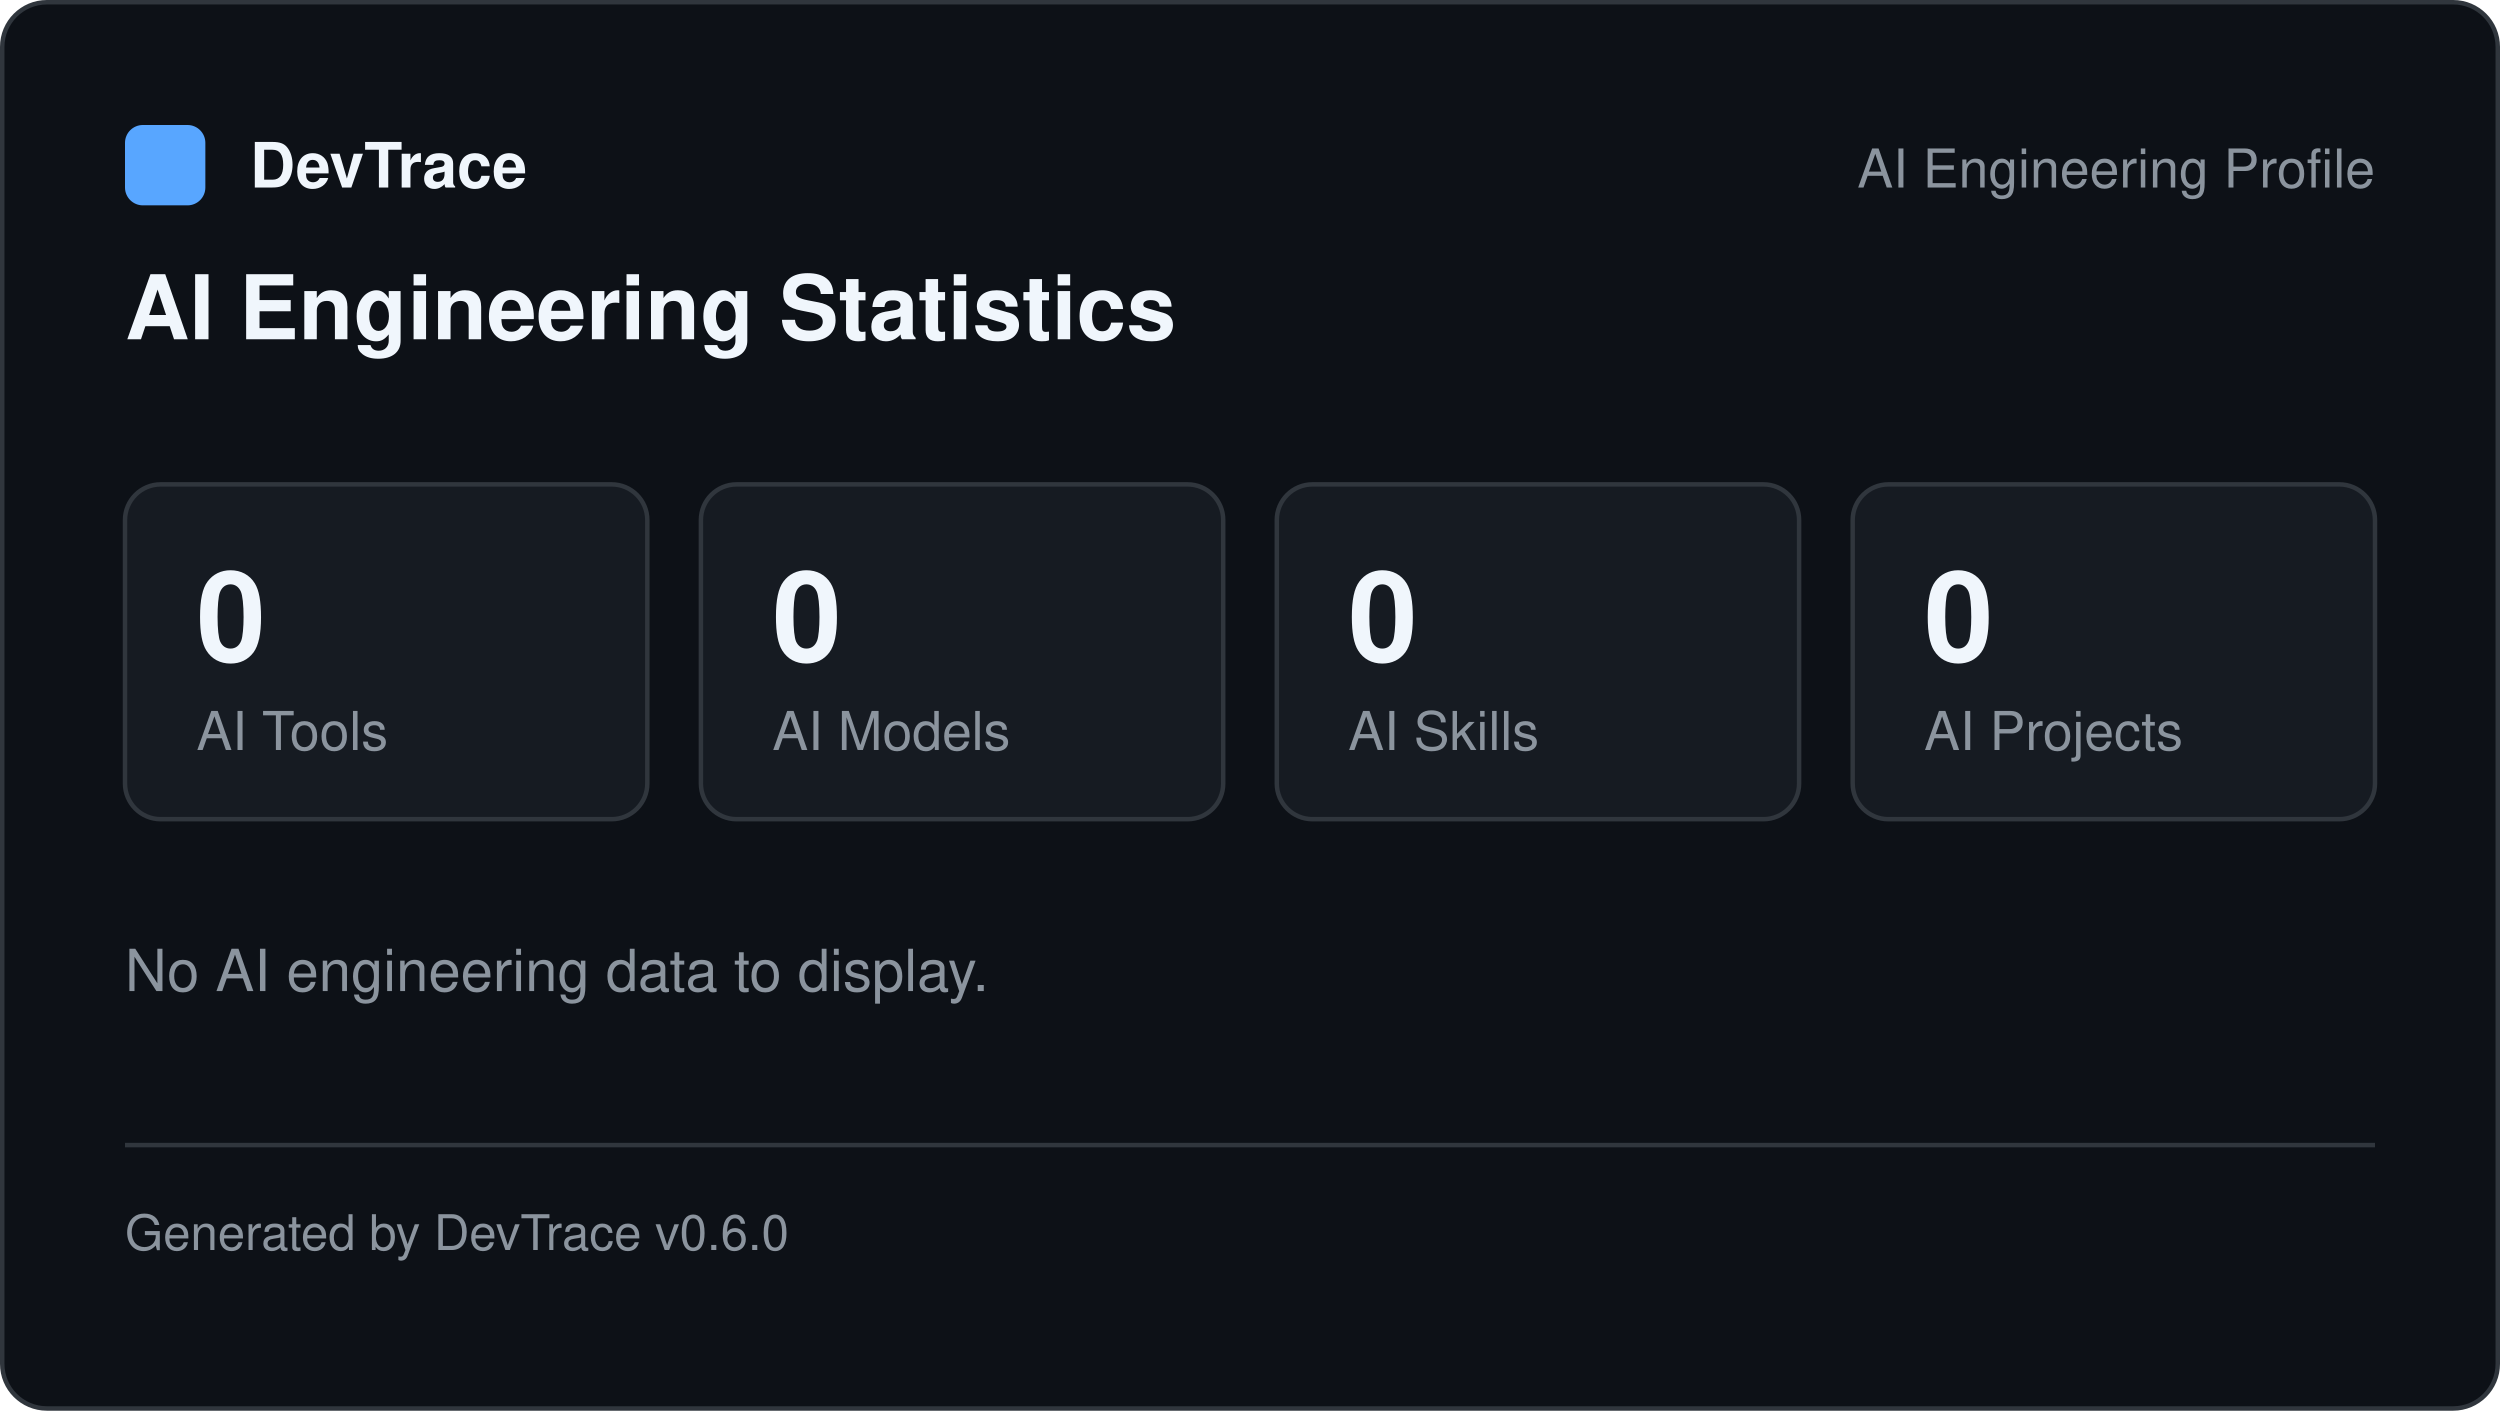
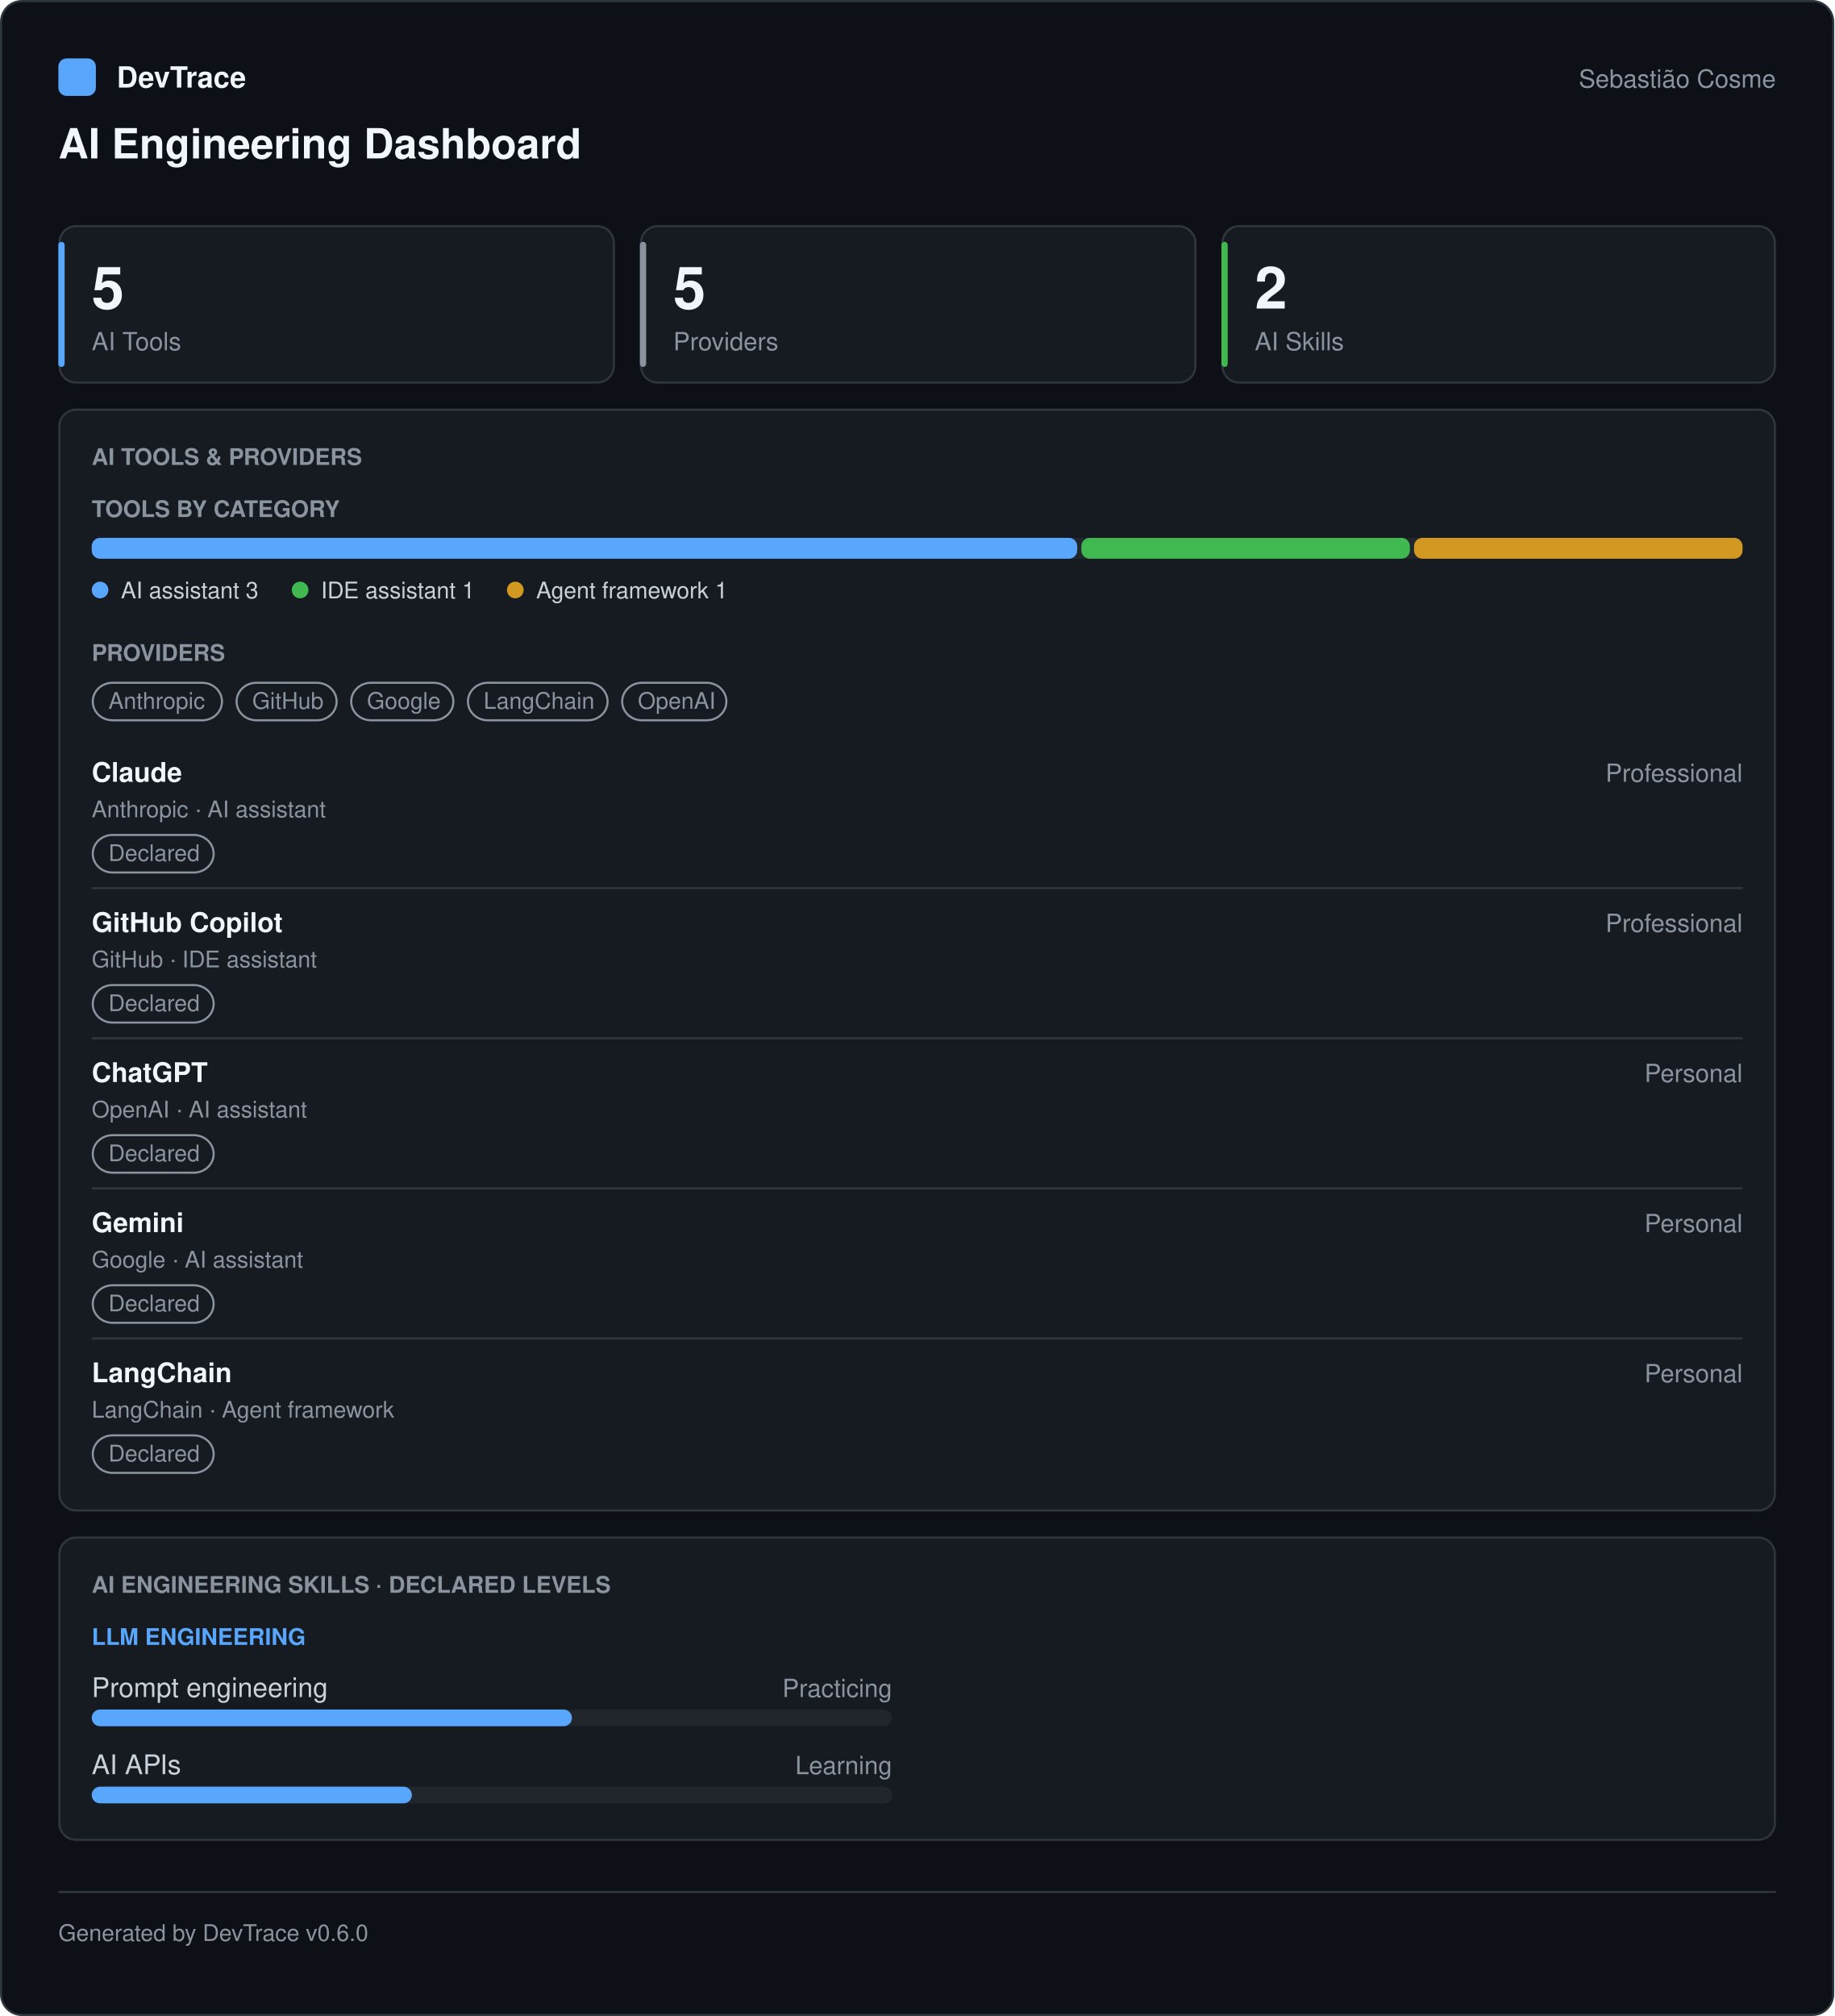
- <svg xmlns="http://www.w3.org/2000/svg" width="560" height="316" viewBox="0 0 560 316" role="img" aria-labelledby="title desc" font-family="-apple-system, 'Segoe UI', Helvetica, Arial, sans-serif">
-   <rect x="0.5" y="0.5" width="559" height="315" rx="10" fill="#0d1117" stroke="#30363d" />
+ <svg xmlns="http://www.w3.org/2000/svg" width="880" height="967" viewBox="0 0 880 967" role="img" aria-labelledby="title desc" font-family="-apple-system, 'Segoe UI', Helvetica, Arial, sans-serif">
+   <rect x="0.5" y="0.5" width="879" height="966" rx="10" fill="#0d1117" stroke="#30363d" />
  <g transform="translate(0 28)">
    <rect x="28" y="0" width="18" height="18" rx="4" fill="#58a6ff" />
    <text x="56" y="14" fill="#f0f6fc" font-size="14" font-weight="600">DevTrace</text>
-     <text x="532" y="14" fill="#8b949e" font-size="12" text-anchor="end">AI Engineering Profile</text>
-     <text x="28" y="48" fill="#f0f6fc" font-size="20" font-weight="700">AI Engineering Statistics</text>
+     <text x="852" y="14" fill="#8b949e" font-size="12" text-anchor="end">Sebastião Cosme</text>
+     <text x="28" y="48" fill="#f0f6fc" font-size="20" font-weight="700">AI Engineering Dashboard</text>
  </g>
  <g transform="translate(0 108)">
-     <rect x="28" y="0.5" width="117" height="75" rx="8" fill="#161b22" stroke="#30363d" />
-     <text x="44" y="40" fill="#f0f6fc" font-size="28" font-weight="700">0</text>
-     <text x="44" y="60" fill="#8b949e" font-size="12">AI Tools</text>
-     <rect x="157" y="0.5" width="117" height="75" rx="8" fill="#161b22" stroke="#30363d" />
-     <text x="173" y="40" fill="#f0f6fc" font-size="28" font-weight="700">0</text>
-     <text x="173" y="60" fill="#8b949e" font-size="12">AI Models</text>
-     <rect x="286" y="0.5" width="117" height="75" rx="8" fill="#161b22" stroke="#30363d" />
-     <text x="302" y="40" fill="#f0f6fc" font-size="28" font-weight="700">0</text>
-     <text x="302" y="60" fill="#8b949e" font-size="12">AI Skills</text>
-     <rect x="415" y="0.5" width="117" height="75" rx="8" fill="#161b22" stroke="#30363d" />
-     <text x="431" y="40" fill="#f0f6fc" font-size="28" font-weight="700">0</text>
-     <text x="431" y="60" fill="#8b949e" font-size="12">AI Projects</text>
+     <g transform="translate(28 0)">
+       <rect x="0.5" y="0.5" width="266" height="75" rx="8" fill="#161b22" stroke="#30363d" />
+       <rect x="0" y="8" width="3" height="60" rx="1.5" fill="#58a6ff" />
+       <text x="16" y="40" fill="#f0f6fc" font-size="28" font-weight="700">5</text>
+       <text x="16" y="60" fill="#8b949e" font-size="12">AI Tools</text>
+       <g transform="translate(279 0)">
+         <rect x="0.5" y="0.5" width="266" height="75" rx="8" fill="#161b22" stroke="#30363d" />
+         <rect x="0" y="8" width="3" height="60" rx="1.5" fill="#8b949e" />
+         <text x="16" y="40" fill="#f0f6fc" font-size="28" font-weight="700">5</text>
+         <text x="16" y="60" fill="#8b949e" font-size="12">Providers</text>
+       </g>
+       <g transform="translate(558 0)">
+         <rect x="0.5" y="0.5" width="265" height="75" rx="8" fill="#161b22" stroke="#30363d" />
+         <rect x="0" y="8" width="3" height="60" rx="1.5" fill="#3fb950" />
+         <text x="16" y="40" fill="#f0f6fc" font-size="28" font-weight="700">2</text>
+         <text x="16" y="60" fill="#8b949e" font-size="12">AI Skills</text>
+       </g>
+       <g transform="translate(0 88)">
+         <rect x="0.5" y="0.5" width="823" height="528" rx="8" fill="#161b22" stroke="#30363d" />
+         <text x="16" y="27" fill="#8b949e" font-size="11" font-weight="600">AI TOOLS &amp; PROVIDERS</text>
+         <g transform="translate(16 41)">
+           <text x="0" y="11" fill="#8b949e" font-size="11" font-weight="600">TOOLS BY CATEGORY</text>
+           <g transform="translate(0 21)">
+             <rect x="0" y="0" width="792" height="10" rx="4" fill="#21262d" />
+             <rect x="0" y="0" width="472.8" height="10" rx="4" fill="#58a6ff" />
+             <rect x="474.8" y="0" width="157.6" height="10" rx="4" fill="#3fb950" />
+             <rect x="634.4" y="0" width="157.6" height="10" rx="4" fill="#d29922" />
+             <g transform="translate(0 18)">
+               <circle cx="4" cy="7" r="4" fill="#58a6ff" />
+               <text x="14" y="11" fill="#c9d1d9" font-size="11">AI assistant 3</text>
+               <circle cx="99.98" cy="7" r="4" fill="#3fb950" />
+               <text x="109.98" y="11" fill="#c9d1d9" font-size="11">IDE assistant 1</text>
+               <circle cx="203.22" cy="7" r="4" fill="#d29922" />
+               <text x="213.22" y="11" fill="#c9d1d9" font-size="11">Agent framework 1</text>
+             </g>
+           </g>
+           <g transform="translate(0 69)">
+             <text x="0" y="11" fill="#8b949e" font-size="11" font-weight="600">PROVIDERS</text>
+             <g transform="translate(0 21)">
+               <rect x="0.5" y="0.5" width="62" height="18" rx="9.5" fill="none" stroke="#8b949e" />
+               <text x="8" y="13" fill="#8b949e" font-size="11">Anthropic</text>
+               <g transform="translate(69 0)">
+                 <rect x="0.5" y="0.5" width="48" height="18" rx="9.5" fill="none" stroke="#8b949e" />
+                 <text x="8" y="13" fill="#8b949e" font-size="11">GitHub</text>
+               </g>
+               <g transform="translate(124 0)">
+                 <rect x="0.5" y="0.5" width="49" height="18" rx="9.5" fill="none" stroke="#8b949e" />
+                 <text x="8" y="13" fill="#8b949e" font-size="11">Google</text>
+               </g>
+               <g transform="translate(180 0)">
+                 <rect x="0.5" y="0.5" width="67" height="18" rx="9.5" fill="none" stroke="#8b949e" />
+                 <text x="8" y="13" fill="#8b949e" font-size="11">LangChain</text>
+               </g>
+               <g transform="translate(254 0)">
+                 <rect x="0.5" y="0.5" width="50" height="18" rx="9.5" fill="none" stroke="#8b949e" />
+                 <text x="8" y="13" fill="#8b949e" font-size="11">OpenAI</text>
+               </g>
+             </g>
+           </g>
+           <g transform="translate(0 121)">
+             <text x="0" y="17" fill="#f0f6fc" font-size="13" font-weight="600">Claude</text>
+             <text x="792" y="17" fill="#8b949e" font-size="12" text-anchor="end">Professional</text>
+             <text x="0" y="34" fill="#8b949e" font-size="11">Anthropic · AI assistant</text>
+             <g transform="translate(0 42)">
+               <rect x="0.5" y="0.5" width="58" height="18" rx="9.5" fill="none" stroke="#8b949e" />
+               <text x="8" y="13" fill="#8b949e" font-size="11">Declared</text>
+             </g>
+             <line x1="0" y1="68" x2="792" y2="68" stroke="#30363d" />
+             <text x="0" y="89" fill="#f0f6fc" font-size="13" font-weight="600">GitHub Copilot</text>
+             <text x="792" y="89" fill="#8b949e" font-size="12" text-anchor="end">Professional</text>
+             <text x="0" y="106" fill="#8b949e" font-size="11">GitHub · IDE assistant</text>
+             <g transform="translate(0 114)">
+               <rect x="0.5" y="0.5" width="58" height="18" rx="9.5" fill="none" stroke="#8b949e" />
+               <text x="8" y="13" fill="#8b949e" font-size="11">Declared</text>
+             </g>
+             <line x1="0" y1="140" x2="792" y2="140" stroke="#30363d" />
+             <text x="0" y="161" fill="#f0f6fc" font-size="13" font-weight="600">ChatGPT</text>
+             <text x="792" y="161" fill="#8b949e" font-size="12" text-anchor="end">Personal</text>
+             <text x="0" y="178" fill="#8b949e" font-size="11">OpenAI · AI assistant</text>
+             <g transform="translate(0 186)">
+               <rect x="0.5" y="0.5" width="58" height="18" rx="9.5" fill="none" stroke="#8b949e" />
+               <text x="8" y="13" fill="#8b949e" font-size="11">Declared</text>
+             </g>
+             <line x1="0" y1="212" x2="792" y2="212" stroke="#30363d" />
+             <text x="0" y="233" fill="#f0f6fc" font-size="13" font-weight="600">Gemini</text>
+             <text x="792" y="233" fill="#8b949e" font-size="12" text-anchor="end">Personal</text>
+             <text x="0" y="250" fill="#8b949e" font-size="11">Google · AI assistant</text>
+             <g transform="translate(0 258)">
+               <rect x="0.5" y="0.5" width="58" height="18" rx="9.5" fill="none" stroke="#8b949e" />
+               <text x="8" y="13" fill="#8b949e" font-size="11">Declared</text>
+             </g>
+             <line x1="0" y1="284" x2="792" y2="284" stroke="#30363d" />
+             <text x="0" y="305" fill="#f0f6fc" font-size="13" font-weight="600">LangChain</text>
+             <text x="792" y="305" fill="#8b949e" font-size="12" text-anchor="end">Personal</text>
+             <text x="0" y="322" fill="#8b949e" font-size="11">LangChain · Agent framework</text>
+             <g transform="translate(0 330)">
+               <rect x="0.5" y="0.5" width="58" height="18" rx="9.5" fill="none" stroke="#8b949e" />
+               <text x="8" y="13" fill="#8b949e" font-size="11">Declared</text>
+             </g>
+           </g>
+         </g>
+       </g>
+       <g transform="translate(0 629)">
+         <rect x="0.5" y="0.5" width="823" height="145" rx="8" fill="#161b22" stroke="#30363d" />
+         <text x="16" y="27" fill="#8b949e" font-size="11" font-weight="600">AI ENGINEERING SKILLS · DECLARED LEVELS</text>
+         <g transform="translate(16 41)">
+           <text x="0" y="11" fill="#58a6ff" font-size="11" font-weight="600">LLM ENGINEERING</text>
+           <g transform="translate(0 23)">
+             <text x="0" y="13" fill="#c9d1d9" font-size="13">Prompt engineering</text>
+             <text x="384" y="13" fill="#8b949e" font-size="12" text-anchor="end">Practicing</text>
+             <rect x="0" y="19" width="384" height="8" rx="4" fill="#21262d" />
+             <rect x="0" y="19" width="230.4" height="8" rx="4" fill="#58a6ff" />
+           </g>
+           <g transform="translate(0 60)">
+             <text x="0" y="13" fill="#c9d1d9" font-size="13">AI APIs</text>
+             <text x="384" y="13" fill="#8b949e" font-size="12" text-anchor="end">Learning</text>
+             <rect x="0" y="19" width="384" height="8" rx="4" fill="#21262d" />
+             <rect x="0" y="19" width="153.6" height="8" rx="4" fill="#58a6ff" />
+           </g>
+         </g>
+       </g>
+     </g>
  </g>
-   <g transform="translate(0 208)">
-     <text x="28" y="14" fill="#8b949e" font-size="13">No AI engineering data to display.</text>
-   </g>
-   <g transform="translate(0 256)">
-     <line x1="28" y1="0.5" x2="532" y2="0.5" stroke="#30363d" />
+   <g transform="translate(0 907)">
+     <line x1="28" y1="0.5" x2="852" y2="0.5" stroke="#30363d" />
    <text x="28" y="24" fill="#8b949e" font-size="11">Generated by DevTrace v0.6.0</text>
  </g>
</svg>
